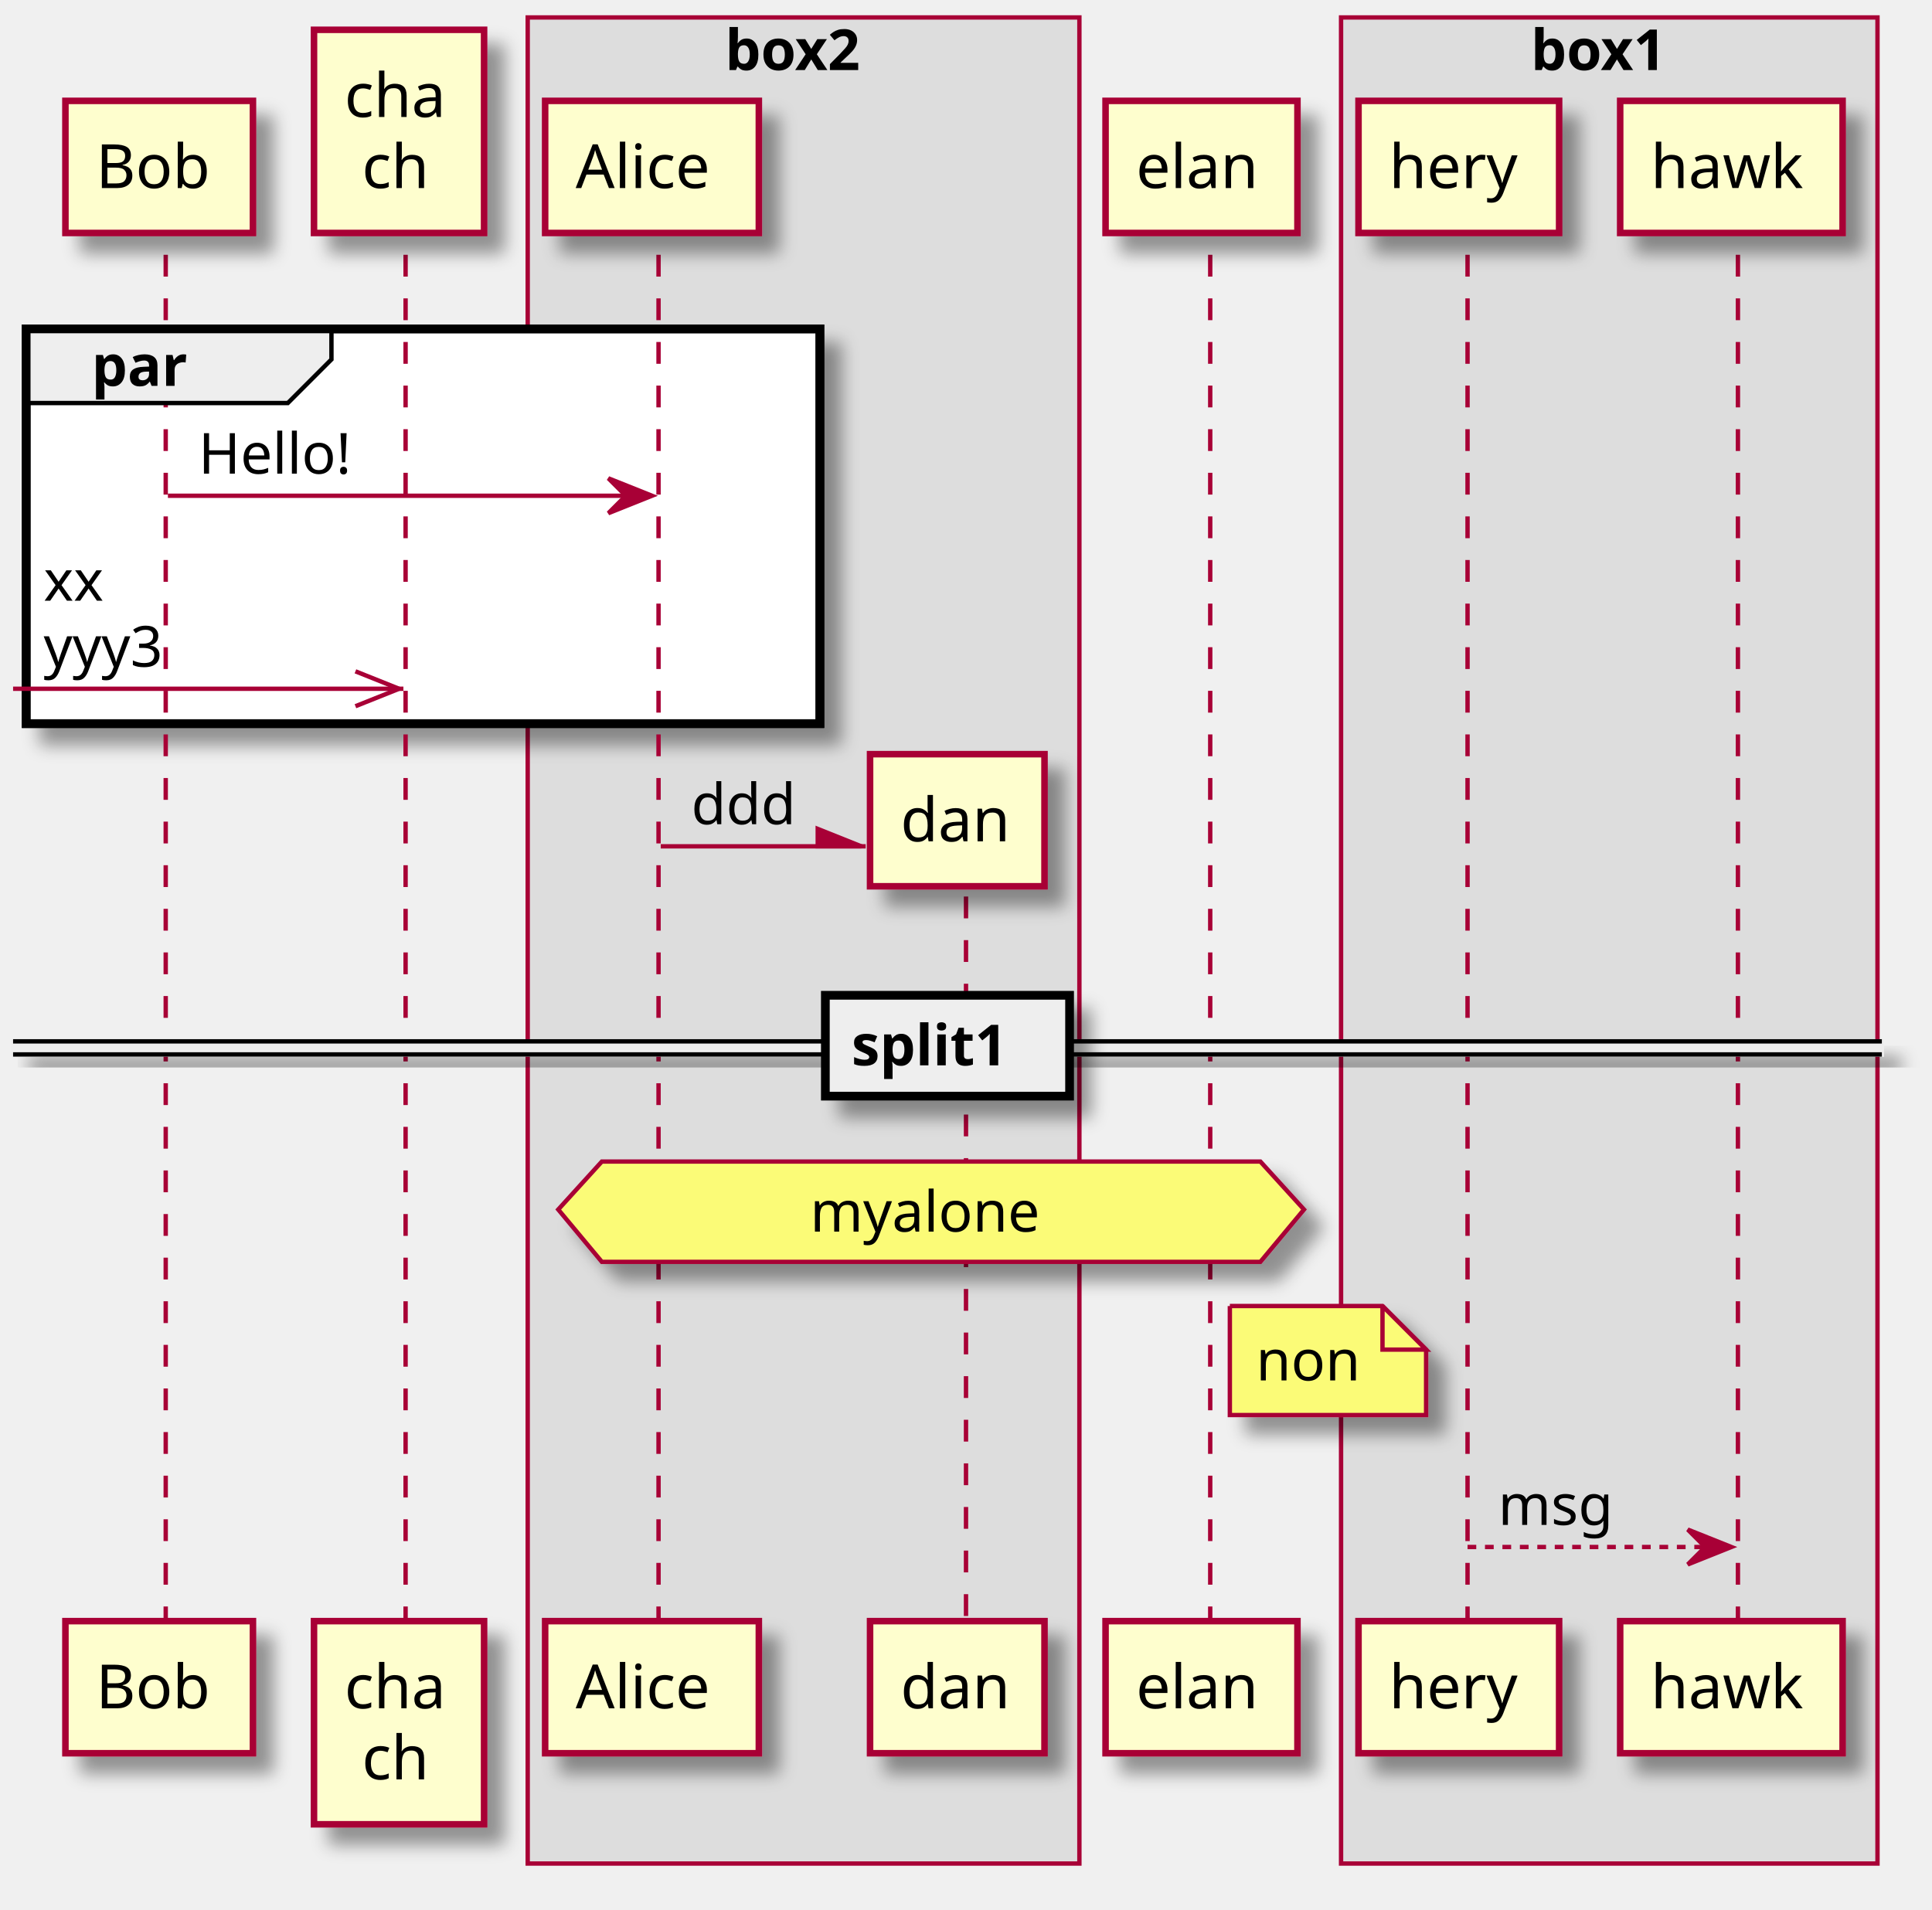
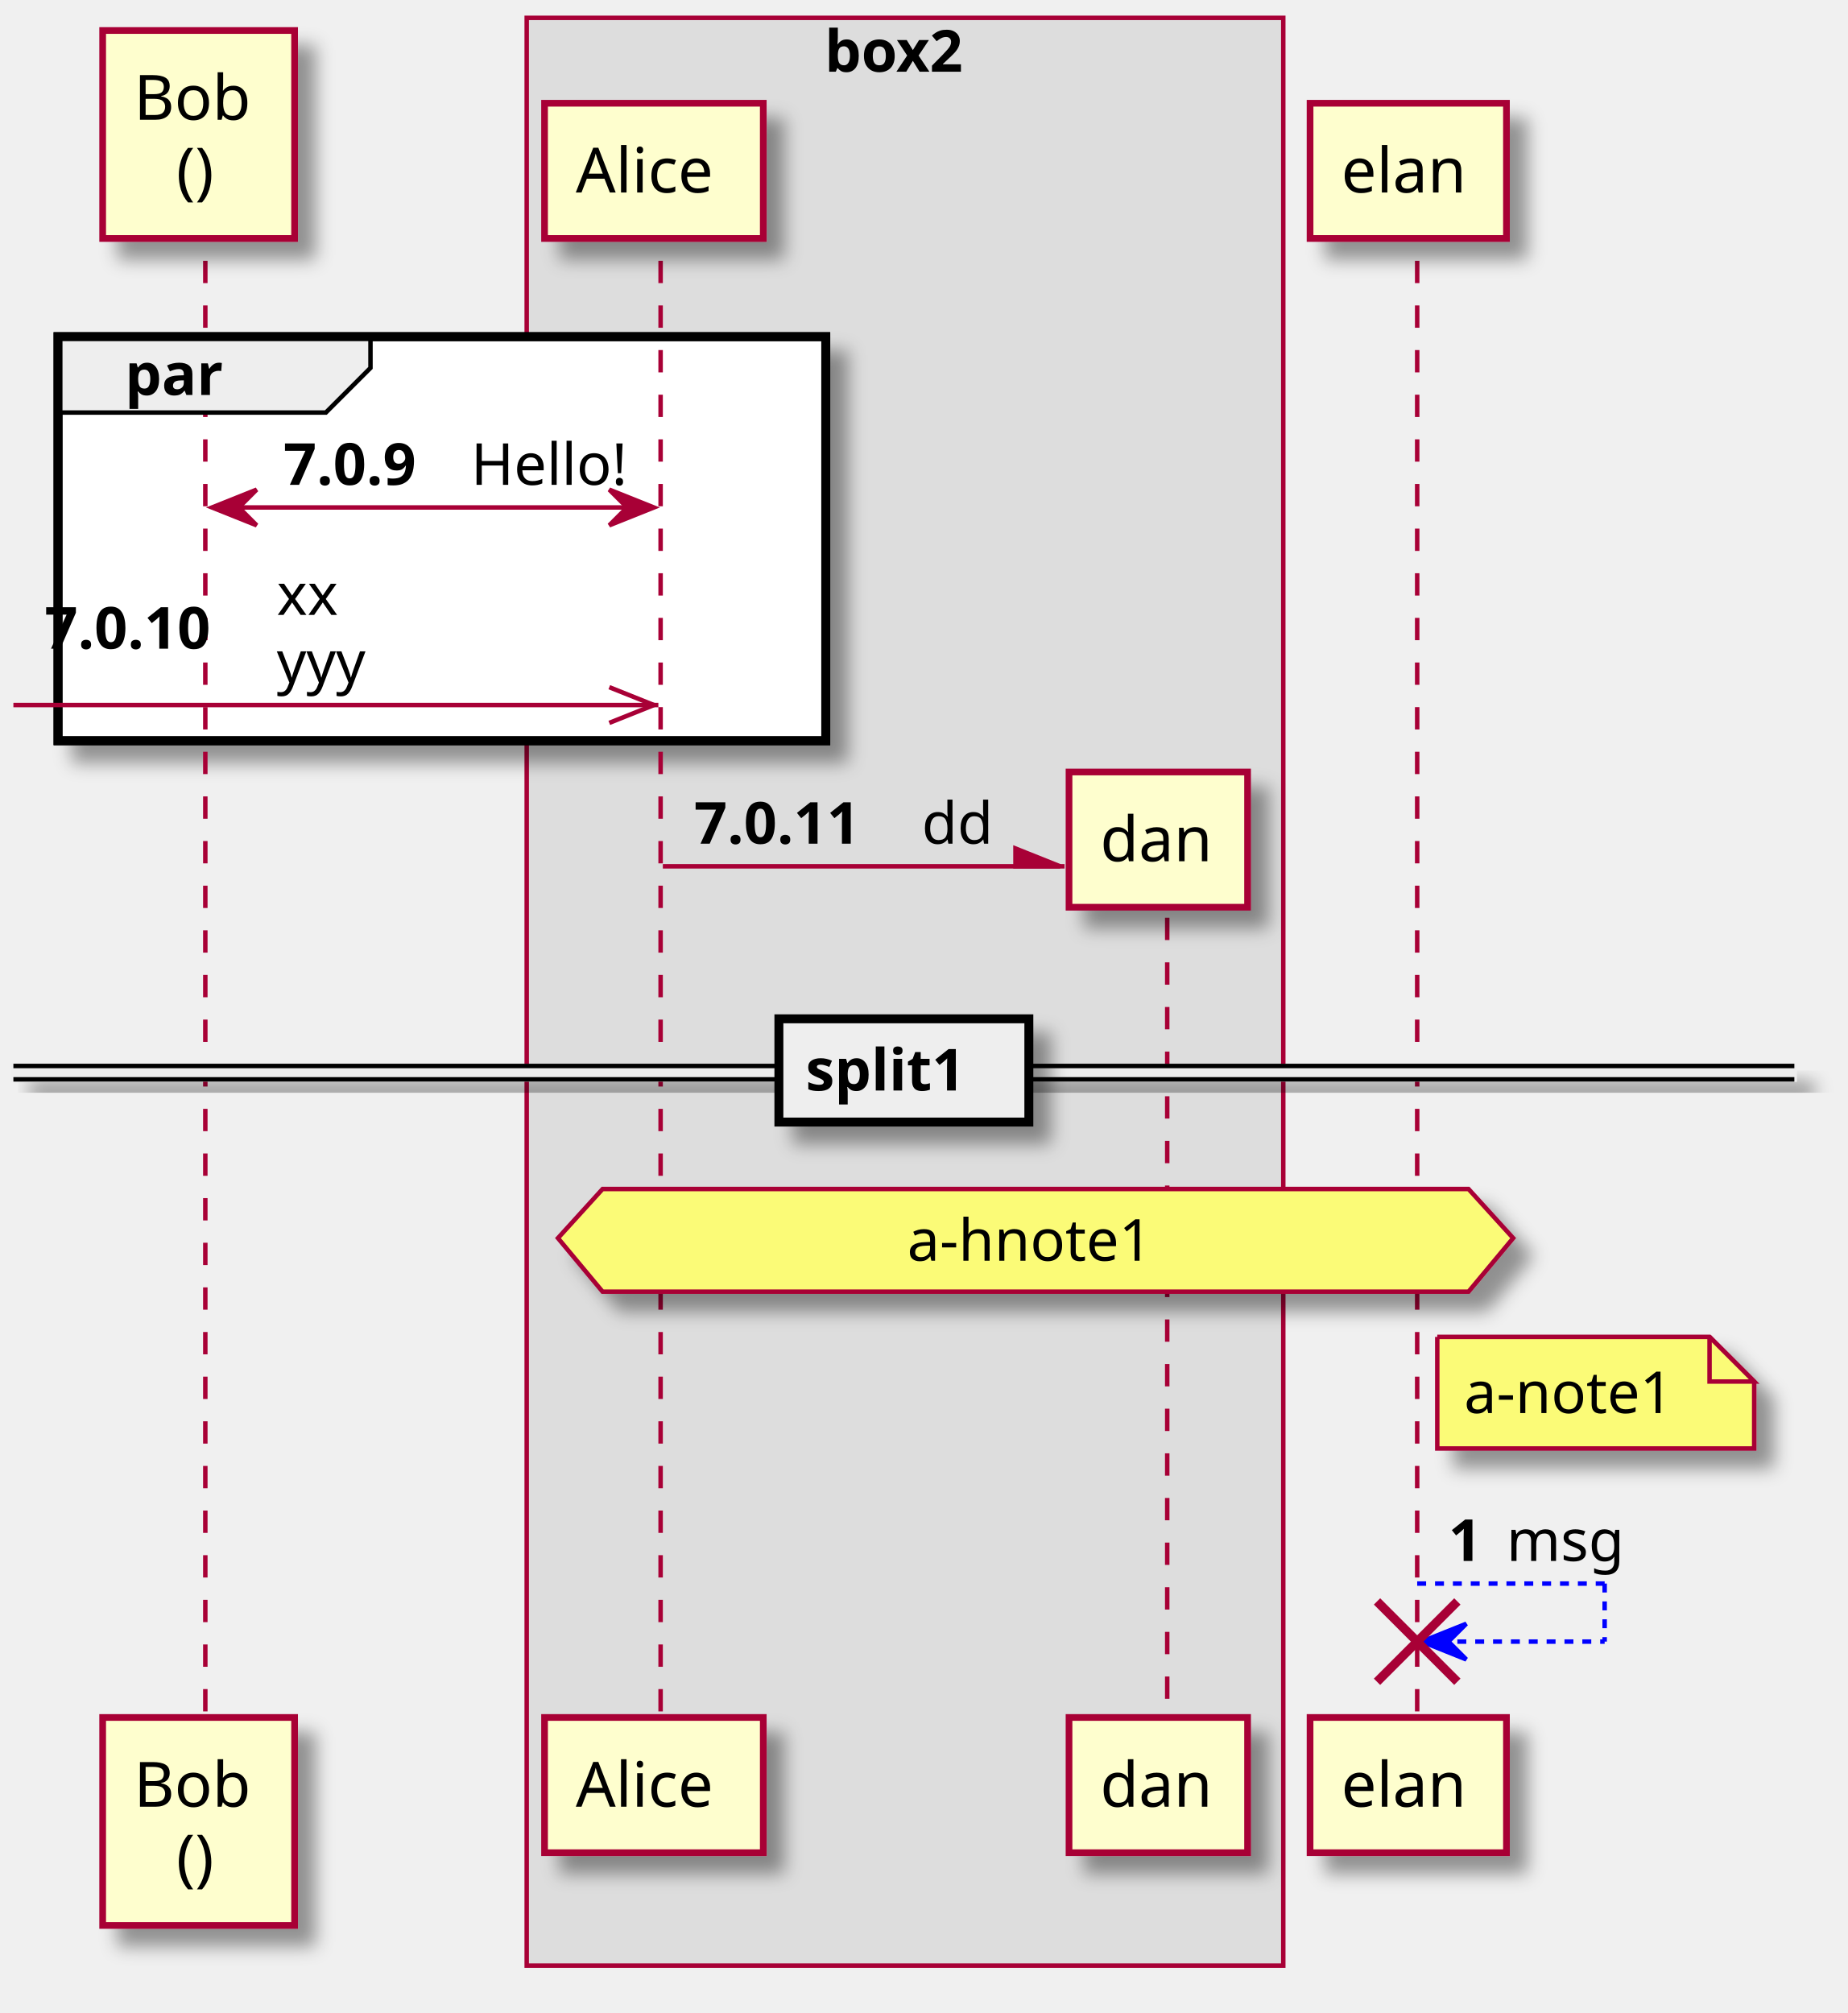
- <svg xmlns="http://www.w3.org/2000/svg" contentScriptType="application/ecmascript" contentStyleType="text/css" height="438px" preserveAspectRatio="none" style="width:443px;height:438px;" version="1.1" viewBox="0 0 443 438" width="443px" zoomAndPan="magnify">
+ <svg xmlns="http://www.w3.org/2000/svg" contentScriptType="application/ecmascript" contentStyleType="text/css" height="451px" preserveAspectRatio="none" style="width:414px;height:451px;" version="1.1" viewBox="0 0 414 451" width="414px" zoomAndPan="magnify">
  <defs>
-     <filter height="300%" id="fko2qazb2hno3" width="300%" x="-1" y="-1">
+     <filter height="300%" id="f1qql9vothv6v5" width="300%" x="-1" y="-1">
      <feGaussianBlur result="blurOut" stdDeviation="2.0" />
      <feColorMatrix in="blurOut" result="blurOut2" type="matrix" values="0 0 0 0 0 0 0 0 0 0 0 0 0 0 0 0 0 0 .4 0" />
      <feOffset dx="4.0" dy="4.0" in="blurOut2" result="blurOut3" />
      <feBlend in="SourceGraphic" in2="blurOut3" mode="normal" />
    </filter>
  </defs>
  <g>
-     <rect fill="#DDDDDD" height="423.383" style="stroke: #A80036; stroke-width: 1.0;" width="126.5" x="121" y="4" />
-     <text fill="#000000" font-family="sans-serif" font-size="13" font-weight="bold" lengthAdjust="spacingAndGlyphs" textLength="36" x="166.25" y="16.067">box2</text>
-     <rect fill="#DDDDDD" height="423.383" style="stroke: #A80036; stroke-width: 1.0;" width="123" x="307.5" y="4" />
-     <text fill="#000000" font-family="sans-serif" font-size="13" font-weight="bold" lengthAdjust="spacingAndGlyphs" textLength="36" x="351" y="16.067">box1</text>
-     <rect fill="#FFFFFF" filter="url(#fko2qazb2hno3)" height="90.531" style="stroke: #000000; stroke-width: 2.0;" width="182" x="6" y="75.43" />
-     <line style="stroke: #A80036; stroke-width: 1.0; stroke-dasharray: 5.0,5.0;" x1="38" x2="38" y1="58.43" y2="372.789" />
-     <line style="stroke: #A80036; stroke-width: 1.0; stroke-dasharray: 5.0,5.0;" x1="93" x2="93" y1="58.43" y2="372.789" />
-     <line style="stroke: #A80036; stroke-width: 1.0; stroke-dasharray: 5.0,5.0;" x1="151" x2="151" y1="58.43" y2="372.789" />
-     <line style="stroke: #A80036; stroke-width: 1.0; stroke-dasharray: 5.0,5.0;" x1="221.5" x2="221.5" y1="205.609" y2="372.789" />
-     <line style="stroke: #A80036; stroke-width: 1.0; stroke-dasharray: 5.0,5.0;" x1="277.5" x2="277.5" y1="58.43" y2="372.789" />
-     <line style="stroke: #A80036; stroke-width: 1.0; stroke-dasharray: 5.0,5.0;" x1="336.5" x2="336.5" y1="58.43" y2="372.789" />
-     <line style="stroke: #A80036; stroke-width: 1.0; stroke-dasharray: 5.0,5.0;" x1="398.5" x2="398.5" y1="58.43" y2="372.789" />
-     <rect fill="#FEFECE" filter="url(#fko2qazb2hno3)" height="30.297" style="stroke: #A80036; stroke-width: 1.5;" width="43" x="15" y="23.133" />
-     <text fill="#000000" font-family="sans-serif" font-size="14" lengthAdjust="spacingAndGlyphs" textLength="29" x="22" y="43.128">Bob</text>
-     <rect fill="#FEFECE" filter="url(#fko2qazb2hno3)" height="30.297" style="stroke: #A80036; stroke-width: 1.5;" width="43" x="15" y="371.789" />
-     <text fill="#000000" font-family="sans-serif" font-size="14" lengthAdjust="spacingAndGlyphs" textLength="29" x="22" y="391.784">Bob</text>
-     <rect fill="#FEFECE" filter="url(#fko2qazb2hno3)" height="46.594" style="stroke: #A80036; stroke-width: 1.5;" width="39" x="72" y="6.836" />
-     <text fill="#000000" font-family="sans-serif" font-size="14" lengthAdjust="spacingAndGlyphs" textLength="25" x="79" y="26.831">cha</text>
-     <text fill="#000000" font-family="sans-serif" font-size="14" lengthAdjust="spacingAndGlyphs" textLength="17" x="83" y="43.128">ch</text>
-     <rect fill="#FEFECE" filter="url(#fko2qazb2hno3)" height="46.594" style="stroke: #A80036; stroke-width: 1.5;" width="39" x="72" y="371.789" />
-     <text fill="#000000" font-family="sans-serif" font-size="14" lengthAdjust="spacingAndGlyphs" textLength="25" x="79" y="391.784">cha</text>
-     <text fill="#000000" font-family="sans-serif" font-size="14" lengthAdjust="spacingAndGlyphs" textLength="17" x="83" y="408.081">ch</text>
-     <rect fill="#FEFECE" filter="url(#fko2qazb2hno3)" height="30.297" style="stroke: #A80036; stroke-width: 1.5;" width="49" x="125" y="23.133" />
-     <text fill="#000000" font-family="sans-serif" font-size="14" lengthAdjust="spacingAndGlyphs" textLength="35" x="132" y="43.128">Alice</text>
-     <rect fill="#FEFECE" filter="url(#fko2qazb2hno3)" height="30.297" style="stroke: #A80036; stroke-width: 1.5;" width="49" x="125" y="371.789" />
-     <text fill="#000000" font-family="sans-serif" font-size="14" lengthAdjust="spacingAndGlyphs" textLength="35" x="132" y="391.784">Alice</text>
-     <rect fill="#FEFECE" filter="url(#fko2qazb2hno3)" height="30.297" style="stroke: #A80036; stroke-width: 1.5;" width="40" x="199.5" y="371.789" />
-     <text fill="#000000" font-family="sans-serif" font-size="14" lengthAdjust="spacingAndGlyphs" textLength="26" x="206.5" y="391.784">dan</text>
-     <rect fill="#FEFECE" filter="url(#fko2qazb2hno3)" height="30.297" style="stroke: #A80036; stroke-width: 1.5;" width="44" x="253.5" y="23.133" />
-     <text fill="#000000" font-family="sans-serif" font-size="14" lengthAdjust="spacingAndGlyphs" textLength="30" x="260.5" y="43.128">elan</text>
-     <rect fill="#FEFECE" filter="url(#fko2qazb2hno3)" height="30.297" style="stroke: #A80036; stroke-width: 1.5;" width="44" x="253.5" y="371.789" />
-     <text fill="#000000" font-family="sans-serif" font-size="14" lengthAdjust="spacingAndGlyphs" textLength="30" x="260.5" y="391.784">elan</text>
-     <rect fill="#FEFECE" filter="url(#fko2qazb2hno3)" height="30.297" style="stroke: #A80036; stroke-width: 1.5;" width="46" x="311.5" y="23.133" />
-     <text fill="#000000" font-family="sans-serif" font-size="14" lengthAdjust="spacingAndGlyphs" textLength="32" x="318.5" y="43.128">hery</text>
-     <rect fill="#FEFECE" filter="url(#fko2qazb2hno3)" height="30.297" style="stroke: #A80036; stroke-width: 1.5;" width="46" x="311.5" y="371.789" />
-     <text fill="#000000" font-family="sans-serif" font-size="14" lengthAdjust="spacingAndGlyphs" textLength="32" x="318.5" y="391.784">hery</text>
-     <rect fill="#FEFECE" filter="url(#fko2qazb2hno3)" height="30.297" style="stroke: #A80036; stroke-width: 1.5;" width="51" x="371.5" y="23.133" />
-     <text fill="#000000" font-family="sans-serif" font-size="14" lengthAdjust="spacingAndGlyphs" textLength="37" x="378.5" y="43.128">hawk</text>
-     <rect fill="#FEFECE" filter="url(#fko2qazb2hno3)" height="30.297" style="stroke: #A80036; stroke-width: 1.5;" width="51" x="371.5" y="371.789" />
-     <text fill="#000000" font-family="sans-serif" font-size="14" lengthAdjust="spacingAndGlyphs" textLength="37" x="378.5" y="391.784">hawk</text>
-     <path d="M6,75.43 L76,75.43 L76,82.43 L66,92.43 L6,92.43 L6,75.43 " fill="#EEEEEE" style="stroke: #000000; stroke-width: 1.0;" />
-     <rect fill="none" height="90.531" style="stroke: #000000; stroke-width: 2.0;" width="182" x="6" y="75.43" />
-     <text fill="#000000" font-family="sans-serif" font-size="13" font-weight="bold" lengthAdjust="spacingAndGlyphs" textLength="25" x="21" y="88.497">par</text>
-     <polygon fill="#A80036" points="139.5,109.695,149.5,113.695,139.5,117.695,143.5,113.695" style="stroke: #A80036; stroke-width: 1.0;" />
-     <line style="stroke: #A80036; stroke-width: 1.0;" x1="38.5" x2="145.5" y1="113.695" y2="113.695" />
-     <text fill="#000000" font-family="sans-serif" font-size="13" lengthAdjust="spacingAndGlyphs" textLength="36" x="45.5" y="108.629">Hello!</text>
-     <line style="stroke: #A80036; stroke-width: 1.0;" x1="91.5" x2="81.5" y1="157.961" y2="153.961" />
-     <line style="stroke: #A80036; stroke-width: 1.0;" x1="91.5" x2="81.5" y1="157.961" y2="161.961" />
-     <line style="stroke: #A80036; stroke-width: 1.0;" x1="3" x2="92.5" y1="157.961" y2="157.961" />
-     <text fill="#000000" font-family="sans-serif" font-size="13" lengthAdjust="spacingAndGlyphs" textLength="16" x="10" y="137.762">xx</text>
-     <text fill="#000000" font-family="sans-serif" font-size="13" lengthAdjust="spacingAndGlyphs" textLength="32" x="10" y="152.895">yyy3</text>
-     <polygon fill="#A80036" points="187.5,190.094,197.5,194.094,187.5,194.094" style="stroke: #A80036; stroke-width: 1.0;" />
-     <line style="stroke: #A80036; stroke-width: 1.0;" x1="151.5" x2="198.5" y1="194.094" y2="194.094" />
-     <text fill="#000000" font-family="sans-serif" font-size="13" lengthAdjust="spacingAndGlyphs" textLength="24" x="158.5" y="189.028">ddd</text>
-     <rect fill="#FEFECE" filter="url(#fko2qazb2hno3)" height="30.297" style="stroke: #A80036; stroke-width: 1.5;" width="40" x="199.5" y="172.961" />
-     <text fill="#000000" font-family="sans-serif" font-size="14" lengthAdjust="spacingAndGlyphs" textLength="26" x="206.5" y="192.956">dan</text>
-     <rect fill="#EEEEEE" filter="url(#fko2qazb2hno3)" height="3" style="stroke: #EEEEEE; stroke-width: 1.0;" width="428.5" x="3" y="238.824" />
-     <line style="stroke: #000000; stroke-width: 1.0;" x1="3" x2="431.5" y1="238.824" y2="238.824" />
-     <line style="stroke: #000000; stroke-width: 1.0;" x1="3" x2="431.5" y1="241.824" y2="241.824" />
-     <rect fill="#EEEEEE" filter="url(#fko2qazb2hno3)" height="23.133" style="stroke: #000000; stroke-width: 2.0;" width="56" x="189.25" y="228.258" />
-     <text fill="#000000" font-family="sans-serif" font-size="13" font-weight="bold" lengthAdjust="spacingAndGlyphs" textLength="42" x="195.25" y="244.325">split1</text>
-     <polygon fill="#FBFB77" filter="url(#fko2qazb2hno3)" points="138,266.391,289,266.391,299,277.391,289,289.391,138,289.391,128,277.391,138,266.391" style="stroke: #A80036; stroke-width: 1.0;" />
-     <text fill="#000000" font-family="sans-serif" font-size="13" lengthAdjust="spacingAndGlyphs" textLength="56" x="185.75" y="282.457">myalone</text>
-     <path d="M282,299.523 L282,324.523 L327,324.523 L327,309.523 L317,299.523 L282,299.523 " fill="#FBFB77" filter="url(#fko2qazb2hno3)" style="stroke: #A80036; stroke-width: 1.0;" />
-     <path d="M317,299.523 L317,309.523 L327,309.523 L317,299.523 " fill="#FBFB77" style="stroke: #A80036; stroke-width: 1.0;" />
-     <text fill="#000000" font-family="sans-serif" font-size="13" lengthAdjust="spacingAndGlyphs" textLength="24" x="288" y="316.59">non</text>
-     <polygon fill="#A80036" points="387,350.789,397,354.789,387,358.789,391,354.789" style="stroke: #A80036; stroke-width: 1.0;" />
-     <line style="stroke: #A80036; stroke-width: 1.0; stroke-dasharray: 2.0,2.0;" x1="336.5" x2="393" y1="354.789" y2="354.789" />
-     <text fill="#000000" font-family="sans-serif" font-size="13" lengthAdjust="spacingAndGlyphs" textLength="28" x="343.5" y="349.723">msg</text> hawk:msg
- end box
- @enduml
- 
- @startuml
- par
- Bob -&gt; Alice: Hello!
- -&gt;&gt;"cha\nch" : xx\nyyy3
- end
- create dan
- Alice -\dan :ddd
- 
- ==split1==
- box box2
- participant Alice
- participant dan
- end box
- 
- participant elan
- hnote over elan,Alice : myalone
- note right elan : non
- 
- box box1
- participant hery
- participant hawk
- hery --&gt; hawk:msg
- end box
- @enduml
- 
- PlantUML version 1.2020.10(Sun May 17 09:35:57 UTC 2020)
- (GPL source distribution)
- Java Runtime: Java(TM) SE Runtime Environment
- JVM: Java HotSpot(TM) 64-Bit Server VM
- Java Version: 14.0.1+7
- Operating System: Linux
- Default Encoding: UTF-8
- Language: en
- Country: US
- --&gt;</g>
+     <rect fill="#DDDDDD" height="436.383" style="stroke: #A80036; stroke-width: 1.0;" width="169.5" x="118" y="4" />
+     <text fill="#000000" font-family="sans-serif" font-size="13" font-weight="bold" lengthAdjust="spacingAndGlyphs" textLength="36" x="184.75" y="16.067">box2</text>
+     <rect fill="#FFFFFF" filter="url(#f1qql9vothv6v5)" height="90.531" style="stroke: #000000; stroke-width: 2.0;" width="172" x="13" y="75.43" />
+     <line style="stroke: #A80036; stroke-width: 1.0; stroke-dasharray: 5.0,5.0;" x1="46" x2="46" y1="58.43" y2="385.789" />
+     <line style="stroke: #A80036; stroke-width: 1.0; stroke-dasharray: 5.0,5.0;" x1="148" x2="148" y1="58.43" y2="385.789" />
+     <line style="stroke: #A80036; stroke-width: 1.0; stroke-dasharray: 5.0,5.0;" x1="261.5" x2="261.5" y1="205.609" y2="385.789" />
+     <line style="stroke: #A80036; stroke-width: 1.0; stroke-dasharray: 5.0,5.0;" x1="317.5" x2="317.5" y1="58.43" y2="385.789" />
+     <rect fill="#FEFECE" filter="url(#f1qql9vothv6v5)" height="46.594" style="stroke: #A80036; stroke-width: 1.5;" width="43" x="23" y="6.836" />
+     <text fill="#000000" font-family="sans-serif" font-size="14" lengthAdjust="spacingAndGlyphs" textLength="29" x="30" y="26.831">Bob</text>
+     <text fill="#000000" font-family="sans-serif" font-size="14" lengthAdjust="spacingAndGlyphs" textLength="10" x="39.5" y="43.128">()</text>
+     <rect fill="#FEFECE" filter="url(#f1qql9vothv6v5)" height="46.594" style="stroke: #A80036; stroke-width: 1.5;" width="43" x="23" y="384.789" />
+     <text fill="#000000" font-family="sans-serif" font-size="14" lengthAdjust="spacingAndGlyphs" textLength="29" x="30" y="404.784">Bob</text>
+     <text fill="#000000" font-family="sans-serif" font-size="14" lengthAdjust="spacingAndGlyphs" textLength="10" x="39.5" y="421.081">()</text>
+     <rect fill="#FEFECE" filter="url(#f1qql9vothv6v5)" height="30.297" style="stroke: #A80036; stroke-width: 1.5;" width="49" x="122" y="23.133" />
+     <text fill="#000000" font-family="sans-serif" font-size="14" lengthAdjust="spacingAndGlyphs" textLength="35" x="129" y="43.128">Alice</text>
+     <rect fill="#FEFECE" filter="url(#f1qql9vothv6v5)" height="30.297" style="stroke: #A80036; stroke-width: 1.5;" width="49" x="122" y="384.789" />
+     <text fill="#000000" font-family="sans-serif" font-size="14" lengthAdjust="spacingAndGlyphs" textLength="35" x="129" y="404.784">Alice</text>
+     <rect fill="#FEFECE" filter="url(#f1qql9vothv6v5)" height="30.297" style="stroke: #A80036; stroke-width: 1.5;" width="40" x="239.5" y="384.789" />
+     <text fill="#000000" font-family="sans-serif" font-size="14" lengthAdjust="spacingAndGlyphs" textLength="26" x="246.5" y="404.784">dan</text>
+     <rect fill="#FEFECE" filter="url(#f1qql9vothv6v5)" height="30.297" style="stroke: #A80036; stroke-width: 1.5;" width="44" x="293.5" y="23.133" />
+     <text fill="#000000" font-family="sans-serif" font-size="14" lengthAdjust="spacingAndGlyphs" textLength="30" x="300.5" y="43.128">elan</text>
+     <rect fill="#FEFECE" filter="url(#f1qql9vothv6v5)" height="30.297" style="stroke: #A80036; stroke-width: 1.5;" width="44" x="293.5" y="384.789" />
+     <text fill="#000000" font-family="sans-serif" font-size="14" lengthAdjust="spacingAndGlyphs" textLength="30" x="300.5" y="404.784">elan</text>
+     <path d="M13,75.43 L83,75.43 L83,82.43 L73,92.43 L13,92.43 L13,75.43 " fill="#EEEEEE" style="stroke: #000000; stroke-width: 1.0;" />
+     <rect fill="none" height="90.531" style="stroke: #000000; stroke-width: 2.0;" width="172" x="13" y="75.43" />
+     <text fill="#000000" font-family="sans-serif" font-size="13" font-weight="bold" lengthAdjust="spacingAndGlyphs" textLength="25" x="28" y="88.497">par</text>
+     <polygon fill="#A80036" points="57.5,109.695,47.5,113.695,57.5,117.695,53.5,113.695" style="stroke: #A80036; stroke-width: 1.0;" />
+     <polygon fill="#A80036" points="136.5,109.695,146.5,113.695,136.5,117.695,140.5,113.695" style="stroke: #A80036; stroke-width: 1.0;" />
+     <line style="stroke: #A80036; stroke-width: 1.0;" x1="51.5" x2="142.5" y1="113.695" y2="113.695" />
+     <text fill="#000000" font-family="sans-serif" font-size="13" font-weight="bold" lengthAdjust="spacingAndGlyphs" textLength="38" x="63.5" y="108.629">7.0.9</text>
+     <text fill="#000000" font-family="sans-serif" font-size="13" lengthAdjust="spacingAndGlyphs" textLength="36" x="105.5" y="108.629">Hello!</text>
+     <line style="stroke: #A80036; stroke-width: 1.0;" x1="146.5" x2="136.5" y1="157.961" y2="153.961" />
+     <line style="stroke: #A80036; stroke-width: 1.0;" x1="146.5" x2="136.5" y1="157.961" y2="161.961" />
+     <line style="stroke: #A80036; stroke-width: 1.0;" x1="3" x2="147.5" y1="157.961" y2="157.961" />
+     <text fill="#000000" font-family="sans-serif" font-size="13" font-weight="bold" lengthAdjust="spacingAndGlyphs" textLength="48" x="10" y="145.329">7.0.10</text>
+     <text fill="#000000" font-family="sans-serif" font-size="13" lengthAdjust="spacingAndGlyphs" textLength="16" x="62" y="137.762">xx</text>
+     <text fill="#000000" font-family="sans-serif" font-size="13" lengthAdjust="spacingAndGlyphs" textLength="24" x="62" y="152.895">yyy</text>
+     <polygon fill="#A80036" points="227.5,190.094,237.5,194.094,227.5,194.094" style="stroke: #A80036; stroke-width: 1.0;" />
+     <line style="stroke: #A80036; stroke-width: 1.0;" x1="148.5" x2="238.5" y1="194.094" y2="194.094" />
+     <text fill="#000000" font-family="sans-serif" font-size="13" font-weight="bold" lengthAdjust="spacingAndGlyphs" textLength="47" x="155.5" y="189.028">7.0.11</text>
+     <text fill="#000000" font-family="sans-serif" font-size="13" lengthAdjust="spacingAndGlyphs" textLength="16" x="206.5" y="189.028">dd</text>
+     <rect fill="#FEFECE" filter="url(#f1qql9vothv6v5)" height="30.297" style="stroke: #A80036; stroke-width: 1.5;" width="40" x="239.5" y="172.961" />
+     <text fill="#000000" font-family="sans-serif" font-size="14" lengthAdjust="spacingAndGlyphs" textLength="26" x="246.5" y="192.956">dan</text>
+     <rect fill="#EEEEEE" filter="url(#f1qql9vothv6v5)" height="3" style="stroke: #EEEEEE; stroke-width: 1.0;" width="399" x="3" y="238.824" />
+     <line style="stroke: #000000; stroke-width: 1.0;" x1="3" x2="402" y1="238.824" y2="238.824" />
+     <line style="stroke: #000000; stroke-width: 1.0;" x1="3" x2="402" y1="241.824" y2="241.824" />
+     <rect fill="#EEEEEE" filter="url(#f1qql9vothv6v5)" height="23.133" style="stroke: #000000; stroke-width: 2.0;" width="56" x="174.5" y="228.258" />
+     <text fill="#000000" font-family="sans-serif" font-size="13" font-weight="bold" lengthAdjust="spacingAndGlyphs" textLength="42" x="180.5" y="244.325">split1</text>
+     <polygon fill="#FBFB77" filter="url(#f1qql9vothv6v5)" points="135,266.391,329,266.391,339,277.391,329,289.391,135,289.391,125,277.391,135,266.391" style="stroke: #A80036; stroke-width: 1.0;" />
+     <text fill="#000000" font-family="sans-serif" font-size="13" lengthAdjust="spacingAndGlyphs" textLength="58" x="203.25" y="282.457">a-hnote1</text>
+     <path d="M322,299.523 L322,324.523 L393,324.523 L393,309.523 L383,299.523 L322,299.523 " fill="#FBFB77" filter="url(#f1qql9vothv6v5)" style="stroke: #A80036; stroke-width: 1.0;" />
+     <path d="M383,299.523 L383,309.523 L393,309.523 L383,299.523 " fill="#FBFB77" style="stroke: #A80036; stroke-width: 1.0;" />
+     <text fill="#000000" font-family="sans-serif" font-size="13" lengthAdjust="spacingAndGlyphs" textLength="50" x="328" y="316.59">a-note1</text>
+     <line style="stroke: #0000FF; stroke-width: 1.0; stroke-dasharray: 2.0,2.0;" x1="317.5" x2="359.5" y1="354.789" y2="354.789" />
+     <line style="stroke: #0000FF; stroke-width: 1.0; stroke-dasharray: 2.0,2.0;" x1="359.5" x2="359.5" y1="354.789" y2="367.789" />
+     <line style="stroke: #0000FF; stroke-width: 1.0; stroke-dasharray: 2.0,2.0;" x1="318.5" x2="359.5" y1="367.789" y2="367.789" />
+     <polygon fill="#0000FF" points="328.5,363.789,318.5,367.789,328.5,371.789,324.5,367.789" style="stroke: #0000FF; stroke-width: 1.0;" />
+     <text fill="#000000" font-family="sans-serif" font-size="13" font-weight="bold" lengthAdjust="spacingAndGlyphs" textLength="9" x="324.5" y="349.723">1</text>
+     <text fill="#000000" font-family="sans-serif" font-size="13" lengthAdjust="spacingAndGlyphs" textLength="28" x="337.5" y="349.723">msg</text>
+     <line style="stroke: #A80036; stroke-width: 2.0;" x1="308.5" x2="326.5" y1="358.789" y2="376.789" />
+     <line style="stroke: #A80036; stroke-width: 2.0;" x1="308.5" x2="326.5" y1="376.789" y2="358.789" />
+   </g>
</svg>
